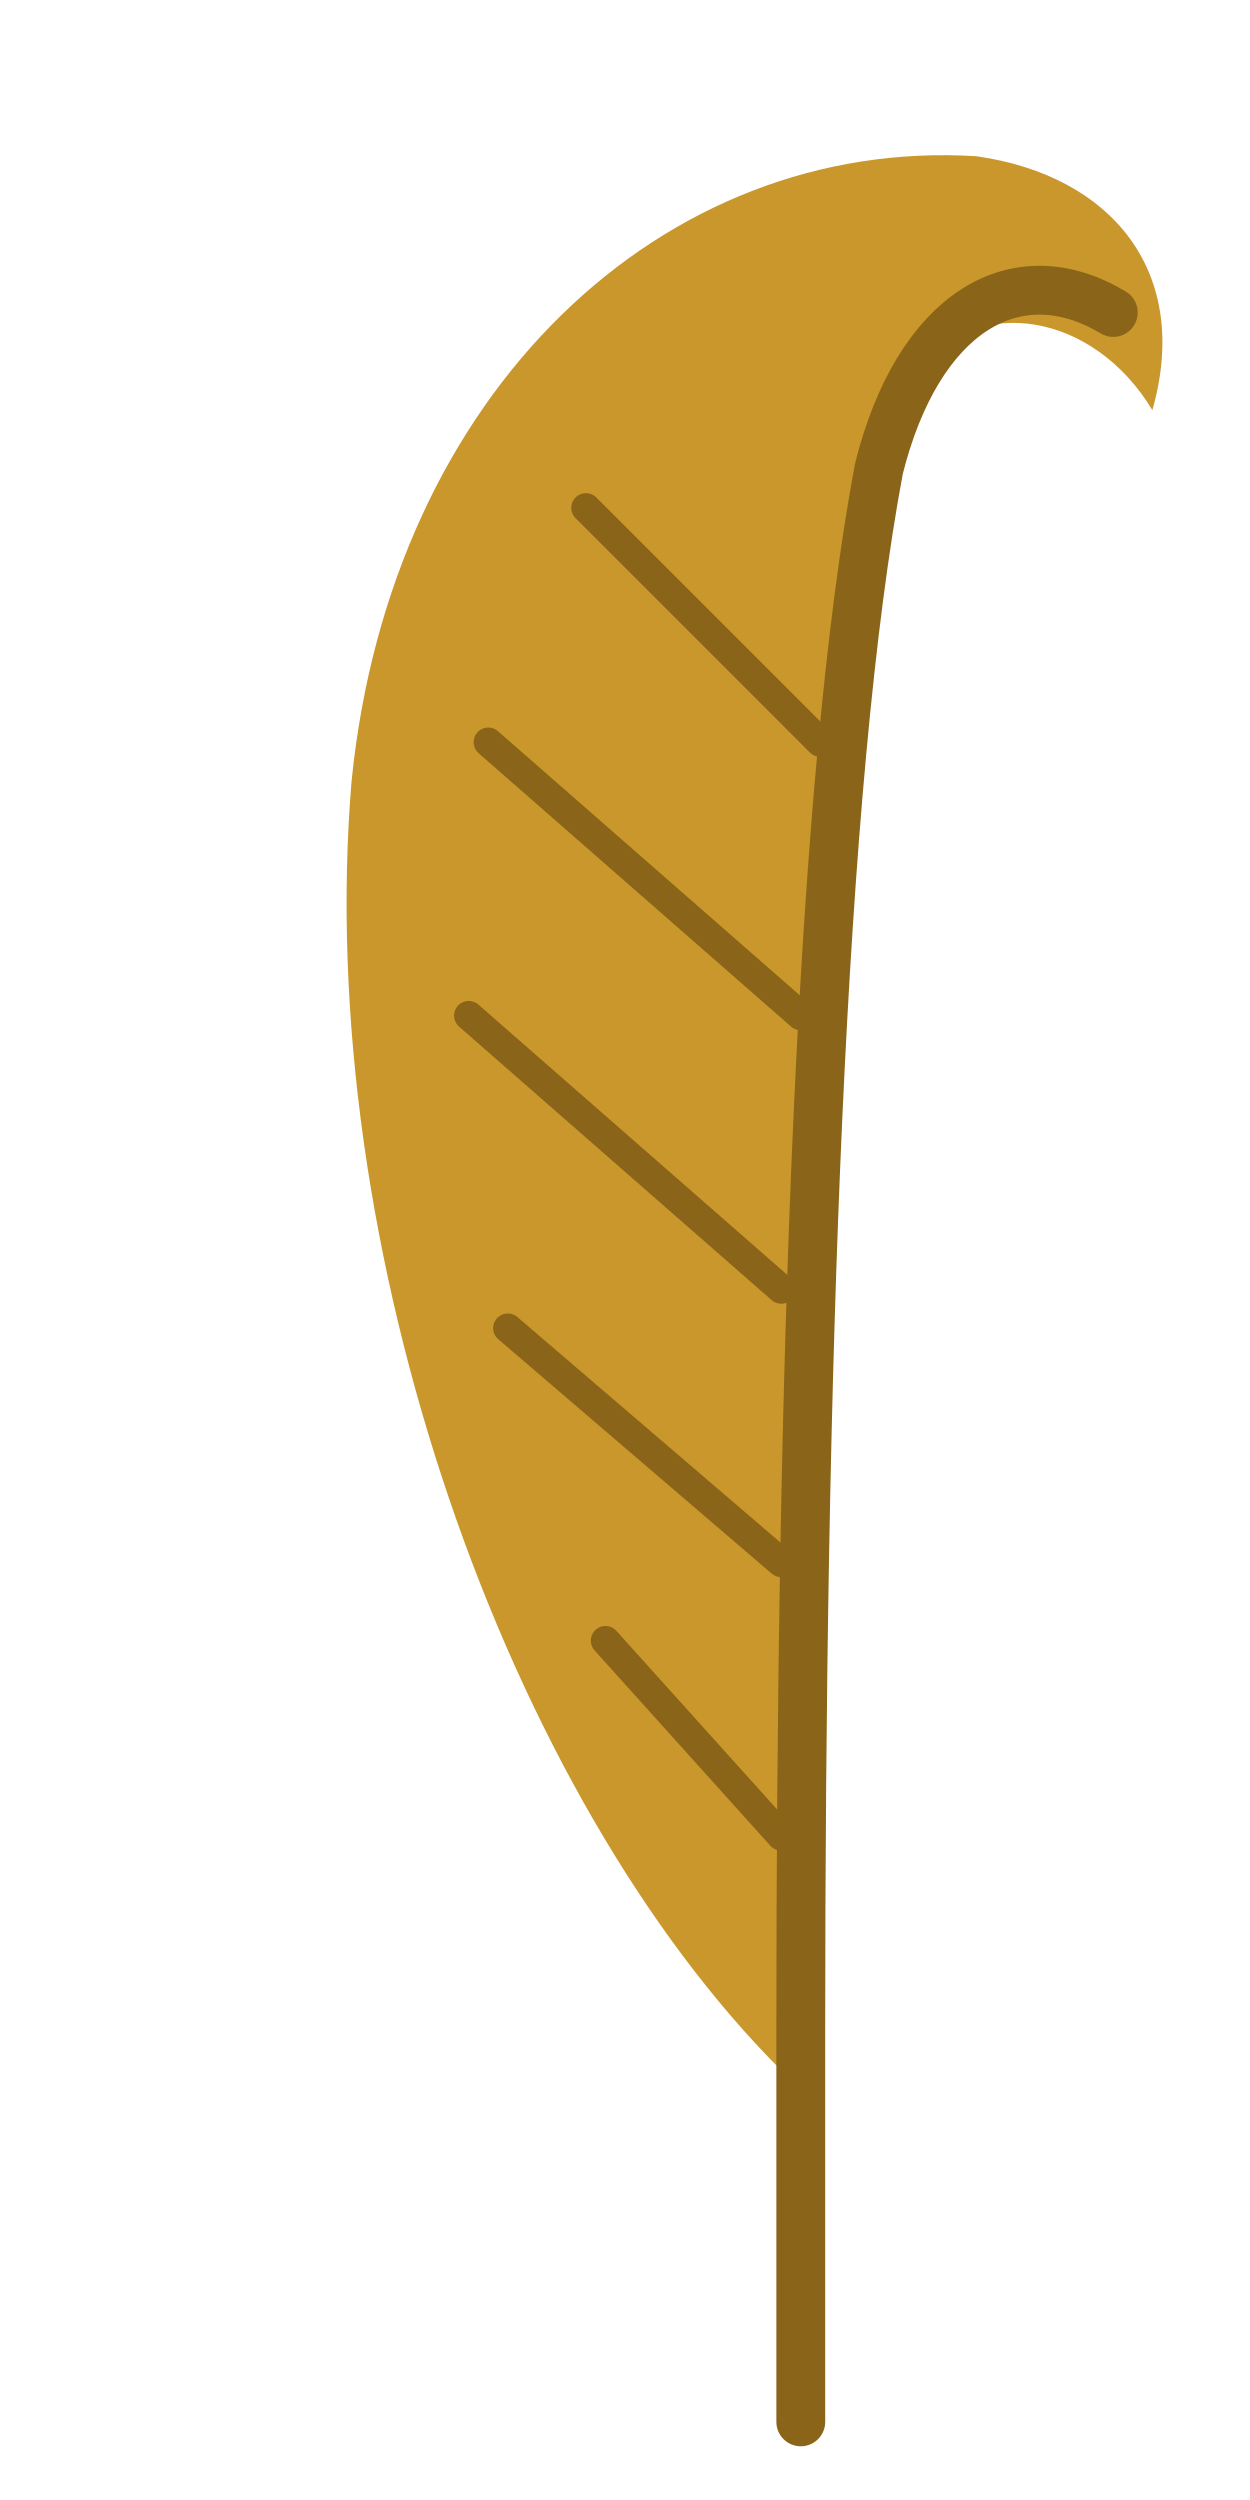
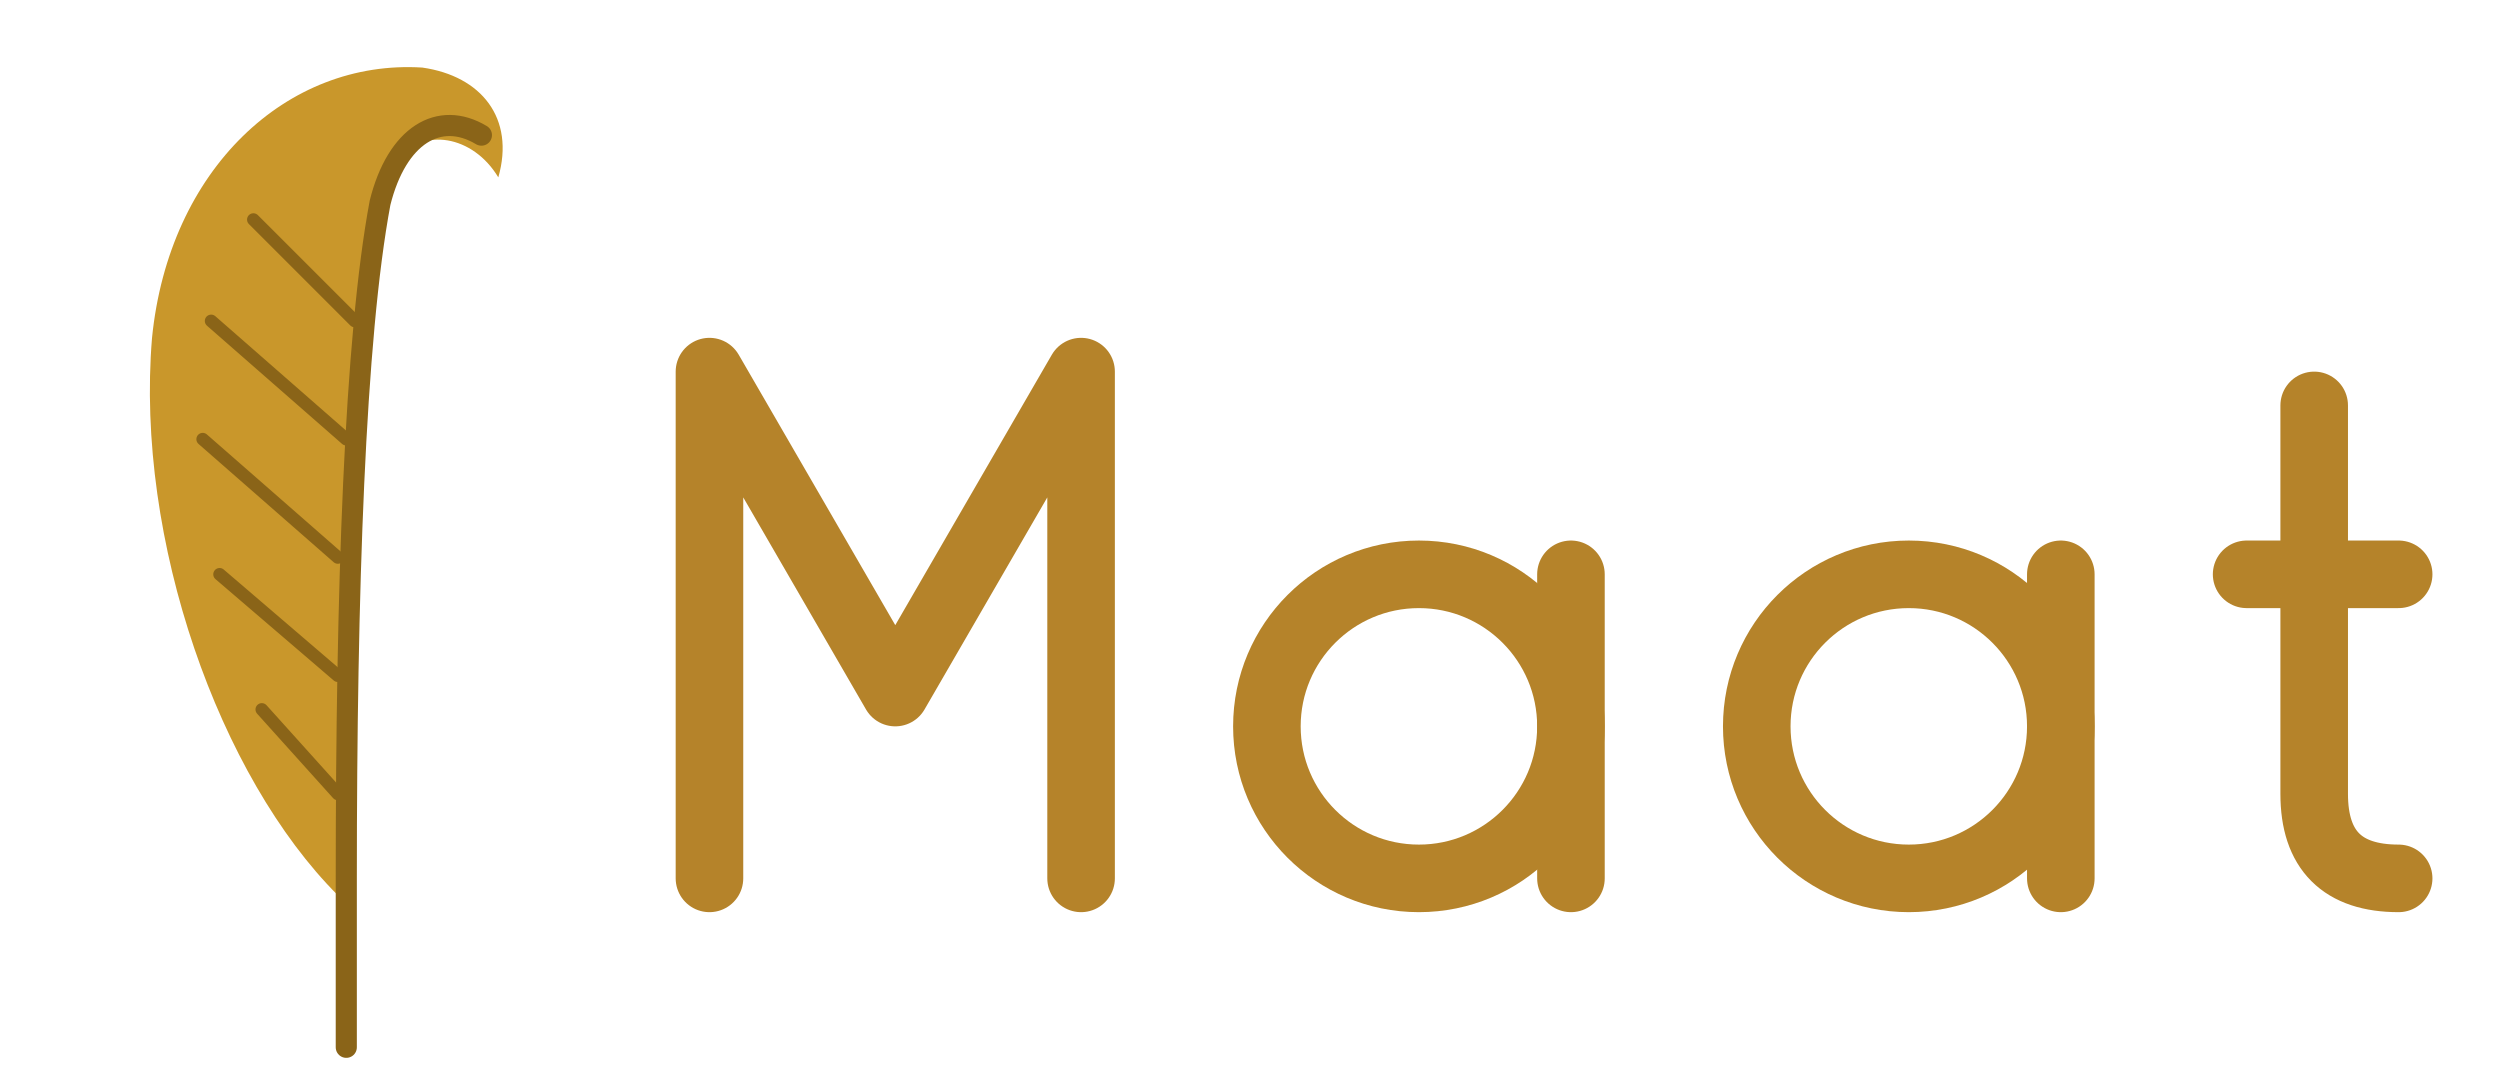
- <svg xmlns="http://www.w3.org/2000/svg" viewBox="0 0 64 128" width="64" height="128" role="img" aria-label="Maat feather">
+ <svg xmlns="http://www.w3.org/2000/svg" viewBox="0 0 296 128" width="296" height="128" role="img" aria-label="Maat">
  <path fill="#c9972b" d="M40 106C26 92 16 64 18 40C20 20 34 7 50 8C57 9 61 14 59 21C56 16 50 15 47 19C43 25 42 42 42 62L42 106Z" />
  <g fill="none" stroke="#8a6418" stroke-linecap="round">
    <path stroke-width="2.5" d="M41 124L41 104C41 70 42 40 45 24C47 16 52 13 57 16" />
    <path stroke-width="1.5" d="M40 94L31 84M40 80L26 68M40 66L24 52M41 52L25 38M42 38L30 26" />
  </g>
+   <g fill="none" stroke="#b5832a" stroke-width="8" stroke-linecap="round" stroke-linejoin="round">
+     <path d="M84 104V44L106 82L128 44V104" />
+     <circle cx="168" cy="86" r="18" />
+     <path d="M186 68V104" />
+     <circle cx="226" cy="86" r="18" />
+     <path d="M244 68V104" />
+     <path d="M274 48V94Q274 104 284 104M266 68H284" />
+   </g>
</svg>
